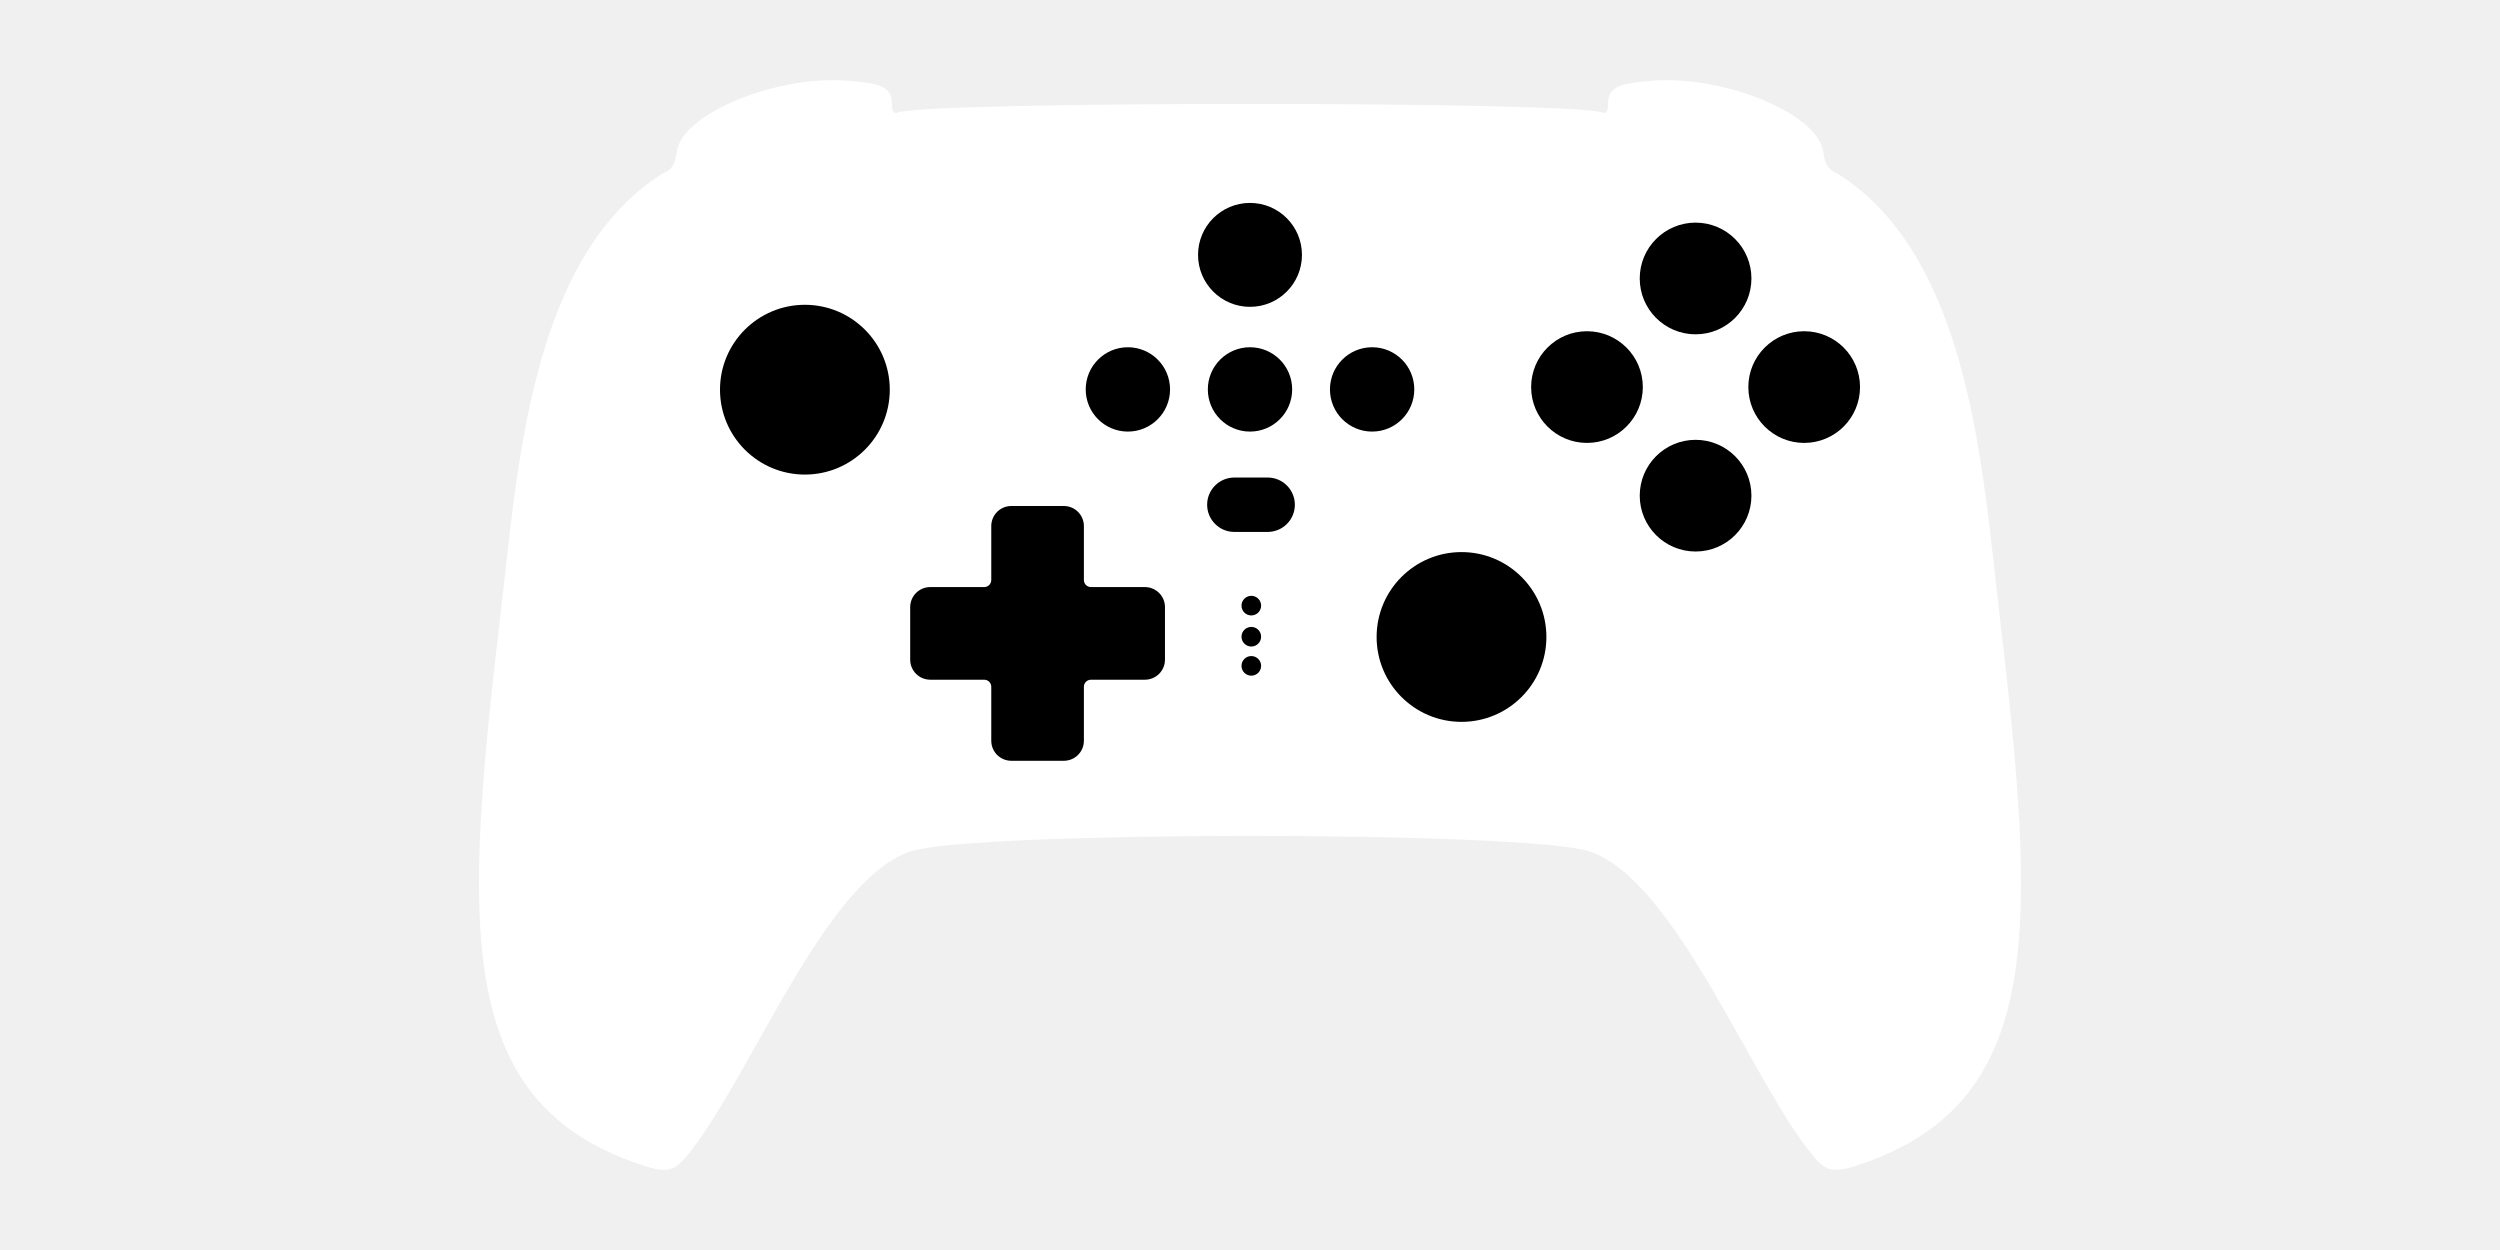
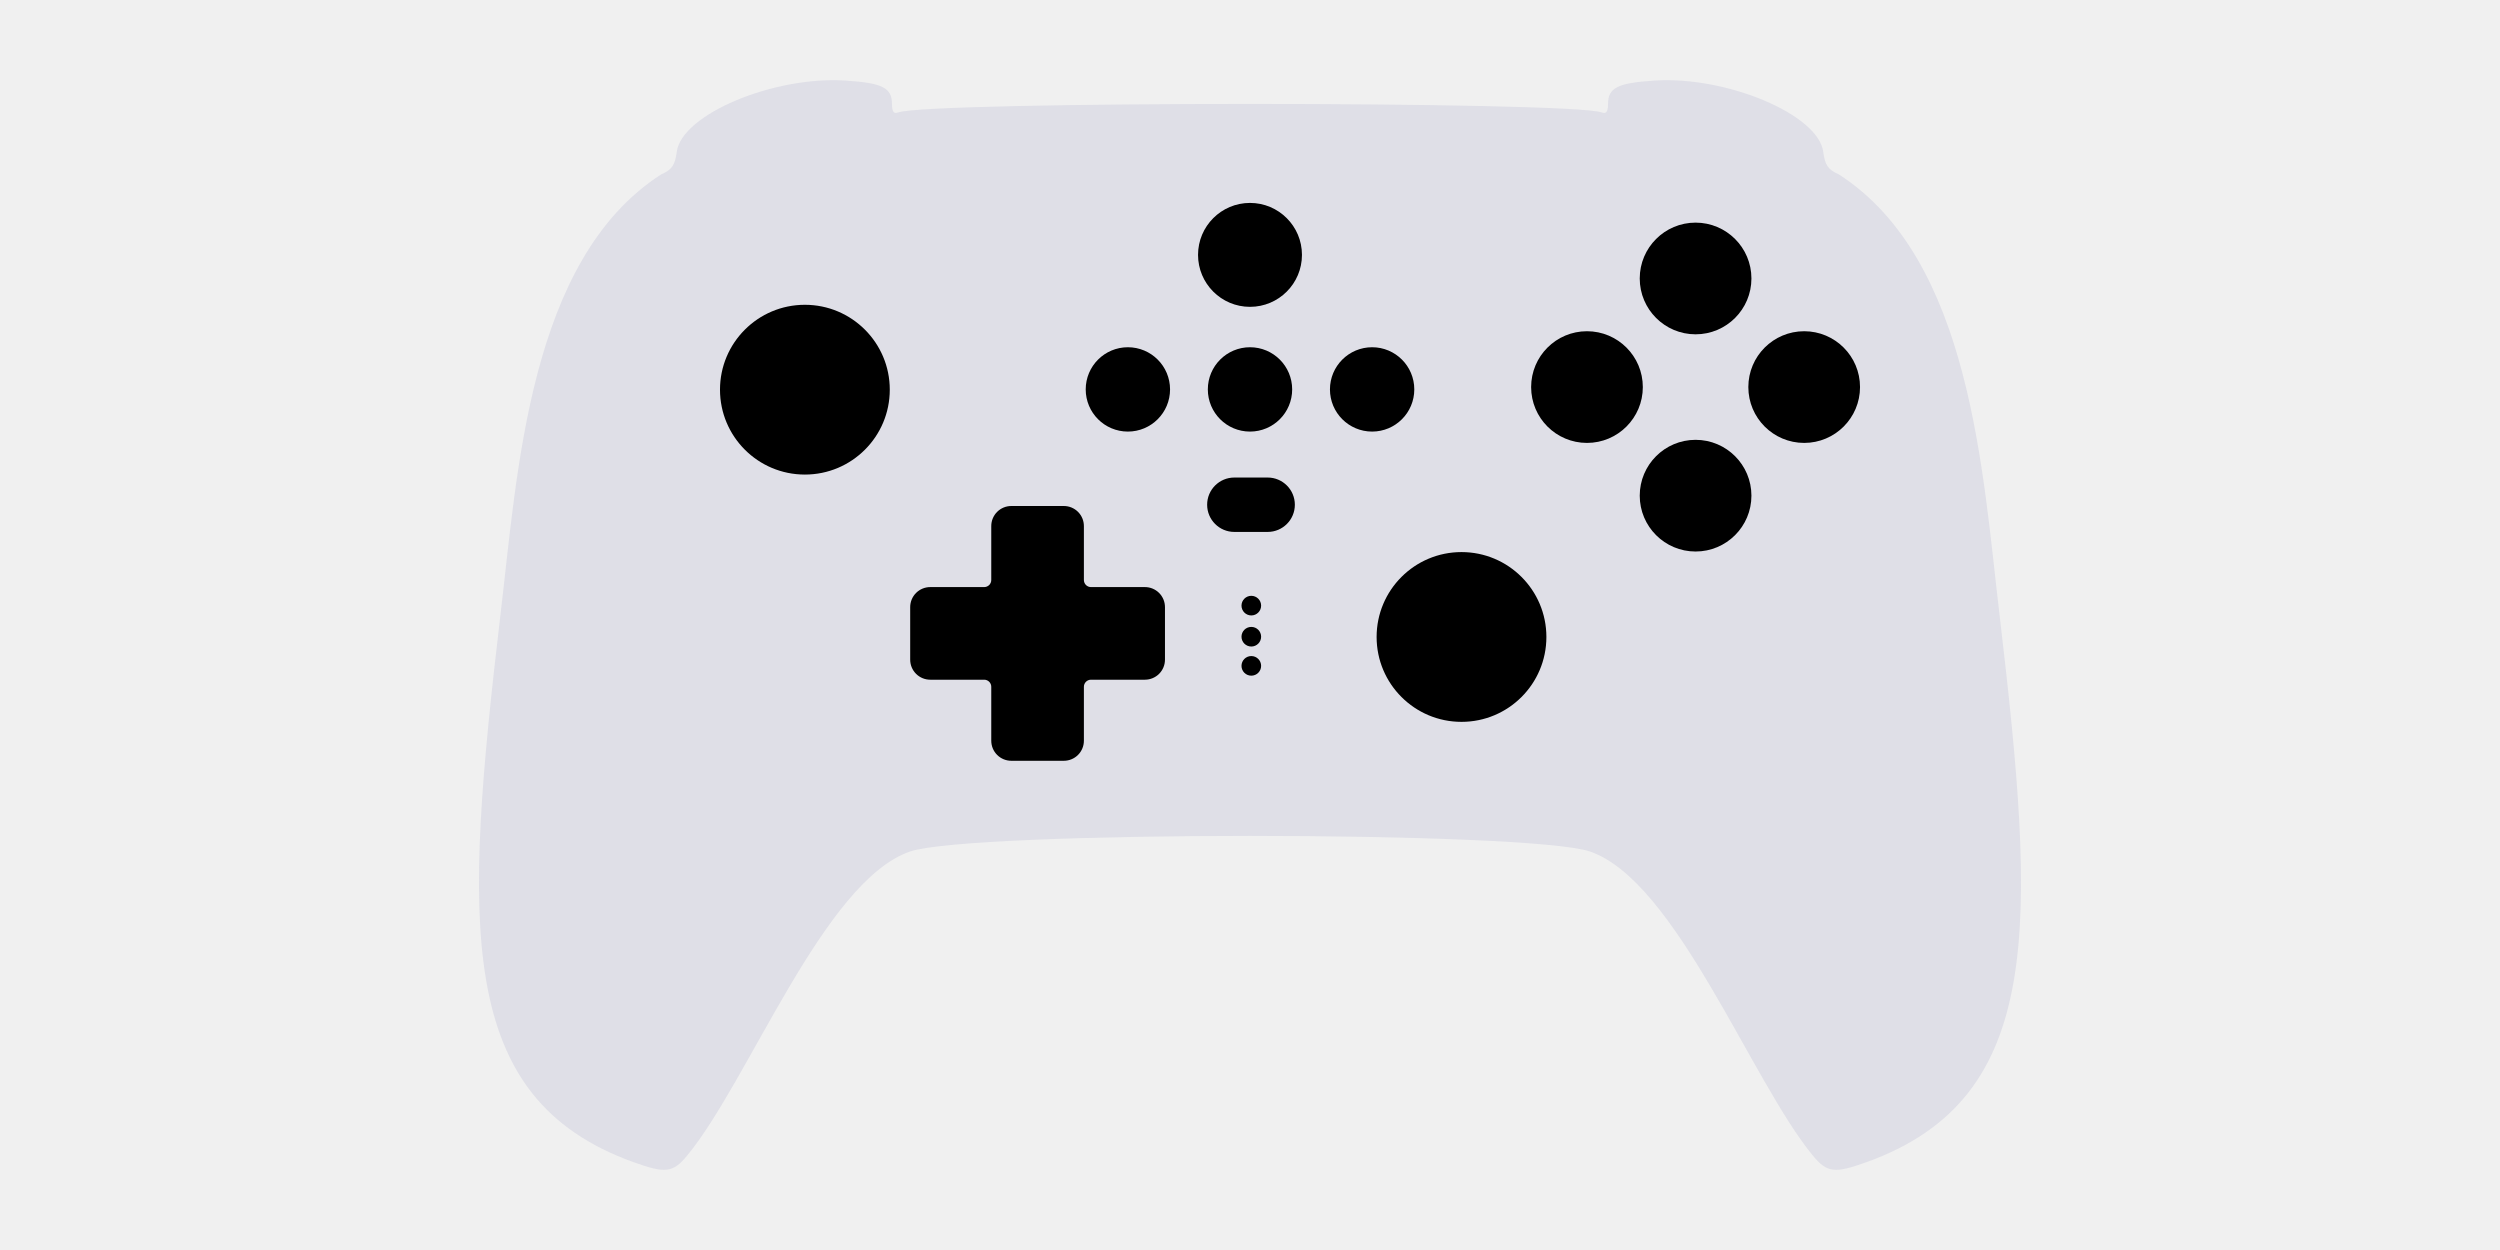
<svg xmlns="http://www.w3.org/2000/svg" width="1000" height="500">
-   <g transform="translate(175.205 -9.836)scale(1.29918)">
-     <path d="M125.485 32.378c-22.162-1.455-50.43 10.417-51.969 21.893-.562 4.19-1.478 5.521-4.818 7-40.76 26.209-44.255 92.015-49.448 135.367-11.27 95.804-14.144 148.92 40.936 168.748 9.856 3.548 12.162 3.263 16.531-2.037 19.026-23.081 42.082-84.464 68.586-93.596 18.658-6.428 190.736-6.428 209.395 0 26.504 9.132 49.56 70.515 68.586 93.596 4.369 5.3 6.675 5.585 16.53 2.037 55.081-19.828 52.207-72.944 40.936-168.748-5.192-43.352-8.688-109.158-49.447-135.367-3.34-1.479-4.256-2.81-4.818-7-1.54-11.476-29.807-23.348-51.969-21.893-11.377.747-14.283 2.219-14.283 7.233 0 2.312-.573 3.094-1.893 2.588-9.143-3.509-207.541-3.507-216.68 0-1.32.506-1.892-.276-1.892-2.588 0-5.014-2.906-6.486-14.283-7.233" style="fill:#fff;fill-rule:evenodd;stroke:none;stroke-width:2.9;stroke-miterlimit:7;paint-order:stroke markers fill" />
-     <path d="M176.526 163.362a6.17 6.17 0 0 0-6.186 6.186v16.598a2.18 2.18 0 0 1-2.18 2.18h-16.597a6.17 6.17 0 0 0-6.186 6.185v16.147a6.17 6.17 0 0 0 6.186 6.185h16.597a2.18 2.18 0 0 1 2.18 2.18v16.597a6.17 6.17 0 0 0 6.186 6.186h16.148a6.17 6.17 0 0 0 6.184-6.186v-16.597a2.18 2.18 0 0 1 2.18-2.18h16.6a6.17 6.17 0 0 0 6.183-6.185v-16.147a6.17 6.17 0 0 0-6.184-6.185h-16.6a2.18 2.18 0 0 1-2.18-2.18v-16.598a6.17 6.17 0 0 0-6.183-6.185z" style="fill:#000;fill-rule:evenodd;stroke:none;stroke-width:2.623;stroke-miterlimit:7;paint-order:stroke markers fill" />
-     <circle cx="250.403" cy="194.037" r="3.021" style="font-variation-settings:normal;vector-effect:none;fill:#000;fill-opacity:1;fill-rule:evenodd;stroke-width:36.745;stroke-linecap:butt;stroke-linejoin:miter;stroke-miterlimit:4;stroke-dasharray:none;stroke-dashoffset:0;stroke-opacity:1;-inkscape-stroke:none;stop-color:#000" />
-     <circle cx="250.403" cy="203.608" r="3.021" style="font-variation-settings:normal;vector-effect:none;fill:#000;fill-opacity:1;fill-rule:evenodd;stroke-width:36.745;stroke-linecap:butt;stroke-linejoin:miter;stroke-miterlimit:4;stroke-dasharray:none;stroke-dashoffset:0;stroke-opacity:1;-inkscape-stroke:none;stop-color:#000" />
-     <circle cx="250.403" cy="212.581" r="3.021" style="font-variation-settings:normal;vector-effect:none;fill:#000;fill-opacity:1;fill-rule:evenodd;stroke-width:36.745;stroke-linecap:butt;stroke-linejoin:miter;stroke-miterlimit:4;stroke-dasharray:none;stroke-dashoffset:0;stroke-opacity:1;-inkscape-stroke:none;stop-color:#000" />
-     <circle cx="315.119" cy="203.686" r="26.137" style="font-variation-settings:normal;vector-effect:none;fill:#000;fill-opacity:1;fill-rule:evenodd;stroke-width:25.774;stroke-linecap:butt;stroke-linejoin:miter;stroke-miterlimit:4;stroke-dasharray:none;stroke-dashoffset:0;stroke-opacity:1;-inkscape-stroke:none;stop-color:#000" />
-     <circle cx="112.956" cy="127.549" r="26.137" style="font-variation-settings:normal;vector-effect:none;fill:#000;fill-opacity:1;fill-rule:evenodd;stroke-width:25.774;stroke-linecap:butt;stroke-linejoin:miter;stroke-miterlimit:4;stroke-dasharray:none;stroke-dashoffset:0;stroke-opacity:1;-inkscape-stroke:none;stop-color:#000" />
-     <rect width="27.004" height="16.749" x="236.805" y="154.596" ry="8.375" style="fill:#000;fill-opacity:1;fill-rule:evenodd;stroke:none;stroke-width:3.019;stroke-miterlimit:7;paint-order:stroke markers fill" />
-     <circle cx="353.751" cy="126.745" r="17.194" style="font-variation-settings:normal;vector-effect:none;fill:#000;fill-opacity:1;fill-rule:evenodd;stroke-width:34.376;stroke-linecap:butt;stroke-linejoin:miter;stroke-miterlimit:4;stroke-dasharray:none;stroke-dashoffset:0;stroke-opacity:1;-inkscape-stroke:none;stop-color:#000" />
-     <circle cx="-420.625" cy="126.745" r="17.194" style="font-variation-settings:normal;vector-effect:none;fill:#000;fill-opacity:1;fill-rule:evenodd;stroke-width:34.376;stroke-linecap:butt;stroke-linejoin:miter;stroke-miterlimit:4;stroke-dasharray:none;stroke-dashoffset:0;stroke-opacity:1;-inkscape-stroke:none;stop-color:#000" transform="scale(-1 1)" />
-     <circle cx="93.308" cy="-387.188" r="17.194" style="font-variation-settings:normal;vector-effect:none;fill:#000;fill-opacity:1;fill-rule:evenodd;stroke-width:34.376;stroke-linecap:butt;stroke-linejoin:miter;stroke-miterlimit:4;stroke-dasharray:none;stroke-dashoffset:0;stroke-opacity:1;-inkscape-stroke:none;stop-color:#000" transform="rotate(90)" />
-     <circle cx="-160.182" cy="-387.188" r="17.194" style="font-variation-settings:normal;vector-effect:none;fill:#000;fill-opacity:1;fill-rule:evenodd;stroke-width:34.376;stroke-linecap:butt;stroke-linejoin:miter;stroke-miterlimit:4;stroke-dasharray:none;stroke-dashoffset:0;stroke-opacity:1;-inkscape-stroke:none;stop-color:#000" transform="scale(1 -1)rotate(90)" />
-     <circle cx="250" cy="86.046" r="15.998" style="font-variation-settings:normal;vector-effect:none;fill:#000;fill-opacity:1;fill-rule:evenodd;stroke-width:31.985;stroke-linecap:butt;stroke-linejoin:miter;stroke-miterlimit:4;stroke-dasharray:none;stroke-dashoffset:0;stroke-opacity:1;-inkscape-stroke:none;stop-color:#000" />
-     <circle cx="250" cy="127.466" r="12.984" style="font-variation-settings:normal;vector-effect:none;fill:#000;fill-opacity:1;fill-rule:evenodd;stroke-width:34.067;stroke-linecap:butt;stroke-linejoin:miter;stroke-miterlimit:4;stroke-dasharray:none;stroke-dashoffset:0;stroke-opacity:1;-inkscape-stroke:none;stop-color:#000" />
-     <circle cx="287.599" cy="127.466" r="12.984" style="font-variation-settings:normal;vector-effect:none;fill:#000;fill-opacity:1;fill-rule:evenodd;stroke-width:34.067;stroke-linecap:butt;stroke-linejoin:miter;stroke-miterlimit:4;stroke-dasharray:none;stroke-dashoffset:0;stroke-opacity:1;-inkscape-stroke:none;stop-color:#000" />
-     <circle cx="-212.402" cy="127.466" r="12.984" style="font-variation-settings:normal;vector-effect:none;fill:#000;fill-opacity:1;fill-rule:evenodd;stroke-width:34.067;stroke-linecap:butt;stroke-linejoin:miter;stroke-miterlimit:4;stroke-dasharray:none;stroke-dashoffset:0;stroke-opacity:1;-inkscape-stroke:none;stop-color:#000" transform="scale(-1 1)" />
-   </g>
+   <path d="M338.233 32.229c-28.793-1.89-65.518 13.533-67.517 28.443-.73 5.443-1.92 7.173-6.26 9.094-52.955 34.05-57.495 119.544-64.242 175.866-14.642 124.467-18.375 193.474 53.183 219.234 12.805 4.61 15.801 4.24 21.477-2.646 24.718-29.987 54.672-109.734 89.106-121.598 24.24-8.351 247.8-8.351 272.042 0 34.433 11.864 64.387 91.611 89.105 121.598 5.676 6.885 8.672 7.256 21.476 2.646 71.56-25.76 67.826-94.767 53.183-219.234-6.746-56.322-11.287-141.816-64.24-175.866-4.34-1.921-5.53-3.65-6.26-9.094-2.001-14.91-38.725-30.333-67.517-28.443-14.781.97-18.556 2.883-18.556 9.397 0 3.004-.745 4.02-2.46 3.362-11.878-4.559-269.633-4.556-281.506 0-1.715.657-2.458-.358-2.458-3.362 0-6.514-3.776-8.427-18.556-9.397" style="fill:#dfdfe7;fill-rule:evenodd;stroke:none;stroke-width:3.768;stroke-miterlimit:7;paint-order:stroke markers fill;fill-opacity:1" />
+   <path d="M404.544 202.4a8.016 8.016 0 0 0-8.037 8.037v21.564a2.83 2.83 0 0 1-2.832 2.832h-21.562a8.016 8.016 0 0 0-8.037 8.036v20.978a8.016 8.016 0 0 0 8.037 8.035h21.562a2.83 2.83 0 0 1 2.832 2.832v21.563a8.016 8.016 0 0 0 8.037 8.037h20.98a8.016 8.016 0 0 0 8.033-8.037v-21.563a2.83 2.83 0 0 1 2.833-2.832h21.566a8.016 8.016 0 0 0 8.033-8.035v-20.978a8.016 8.016 0 0 0-8.034-8.036h-21.567a2.83 2.83 0 0 1-2.832-2.832v-21.564a8.016 8.016 0 0 0-8.033-8.035z" style="fill:#000;fill-rule:evenodd;stroke:none;stroke-width:3.408;stroke-miterlimit:7;paint-order:stroke markers fill" />
+   <circle cx="500.524" cy="242.253" r="3.925" style="font-variation-settings:normal;vector-effect:none;fill:#000;fill-opacity:1;fill-rule:evenodd;stroke-width:47.739;stroke-linecap:butt;stroke-linejoin:miter;stroke-miterlimit:4;stroke-dasharray:none;stroke-dashoffset:0;stroke-opacity:1;-inkscape-stroke:none;stop-color:#000" />
+   <circle cx="500.524" cy="254.687" r="3.925" style="font-variation-settings:normal;vector-effect:none;fill:#000;fill-opacity:1;fill-rule:evenodd;stroke-width:47.739;stroke-linecap:butt;stroke-linejoin:miter;stroke-miterlimit:4;stroke-dasharray:none;stroke-dashoffset:0;stroke-opacity:1;-inkscape-stroke:none;stop-color:#000" />
+   <circle cx="500.524" cy="266.345" r="3.925" style="font-variation-settings:normal;vector-effect:none;fill:#000;fill-opacity:1;fill-rule:evenodd;stroke-width:47.739;stroke-linecap:butt;stroke-linejoin:miter;stroke-miterlimit:4;stroke-dasharray:none;stroke-dashoffset:0;stroke-opacity:1;-inkscape-stroke:none;stop-color:#000" />
+   <circle cx="584.601" cy="254.789" r="33.957" style="font-variation-settings:normal;vector-effect:none;fill:#000;fill-opacity:1;fill-rule:evenodd;stroke-width:33.485;stroke-linecap:butt;stroke-linejoin:miter;stroke-miterlimit:4;stroke-dasharray:none;stroke-dashoffset:0;stroke-opacity:1;-inkscape-stroke:none;stop-color:#000" />
+   <circle cx="321.955" cy="155.873" r="33.957" style="font-variation-settings:normal;vector-effect:none;fill:#000;fill-opacity:1;fill-rule:evenodd;stroke-width:33.485;stroke-linecap:butt;stroke-linejoin:miter;stroke-miterlimit:4;stroke-dasharray:none;stroke-dashoffset:0;stroke-opacity:1;-inkscape-stroke:none;stop-color:#000" />
+   <rect width="35.083" height="21.76" x="482.857" y="191.012" ry="10.881" style="fill:#000;fill-opacity:1;fill-rule:evenodd;stroke:none;stroke-width:3.922;stroke-miterlimit:7;paint-order:stroke markers fill" />
+   <circle cx="634.791" cy="154.829" r="22.338" style="font-variation-settings:normal;vector-effect:none;fill:#000;fill-opacity:1;fill-rule:evenodd;stroke-width:44.661;stroke-linecap:butt;stroke-linejoin:miter;stroke-miterlimit:4;stroke-dasharray:none;stroke-dashoffset:0;stroke-opacity:1;-inkscape-stroke:none;stop-color:#000" />
+   <circle cx="-721.673" cy="154.829" r="22.338" style="font-variation-settings:normal;vector-effect:none;fill:#000;fill-opacity:1;fill-rule:evenodd;stroke-width:44.661;stroke-linecap:butt;stroke-linejoin:miter;stroke-miterlimit:4;stroke-dasharray:none;stroke-dashoffset:0;stroke-opacity:1;-inkscape-stroke:none;stop-color:#000" transform="scale(-1 1)" />
+   <circle cx="111.388" cy="-678.232" r="22.338" style="font-variation-settings:normal;vector-effect:none;fill:#000;fill-opacity:1;fill-rule:evenodd;stroke-width:44.661;stroke-linecap:butt;stroke-linejoin:miter;stroke-miterlimit:4;stroke-dasharray:none;stroke-dashoffset:0;stroke-opacity:1;-inkscape-stroke:none;stop-color:#000" transform="rotate(90)" />
+   <circle cx="-198.269" cy="-678.232" r="22.338" style="font-variation-settings:normal;vector-effect:none;fill:#000;fill-opacity:1;fill-rule:evenodd;stroke-width:44.661;stroke-linecap:butt;stroke-linejoin:miter;stroke-miterlimit:4;stroke-dasharray:none;stroke-dashoffset:0;stroke-opacity:1;-inkscape-stroke:none;stop-color:#000" transform="scale(1 -1)rotate(90)" />
+   <circle cx="500" cy="101.953" r="20.784" style="font-variation-settings:normal;vector-effect:none;fill:#000;fill-opacity:1;fill-rule:evenodd;stroke-width:41.554;stroke-linecap:butt;stroke-linejoin:miter;stroke-miterlimit:4;stroke-dasharray:none;stroke-dashoffset:0;stroke-opacity:1;-inkscape-stroke:none;stop-color:#000" />
+   <circle cx="500" cy="155.765" r="16.869" style="font-variation-settings:normal;vector-effect:none;fill:#000;fill-opacity:1;fill-rule:evenodd;stroke-width:44.259;stroke-linecap:butt;stroke-linejoin:miter;stroke-miterlimit:4;stroke-dasharray:none;stroke-dashoffset:0;stroke-opacity:1;-inkscape-stroke:none;stop-color:#000" />
+   <circle cx="548.848" cy="155.765" r="16.869" style="font-variation-settings:normal;vector-effect:none;fill:#000;fill-opacity:1;fill-rule:evenodd;stroke-width:44.259;stroke-linecap:butt;stroke-linejoin:miter;stroke-miterlimit:4;stroke-dasharray:none;stroke-dashoffset:0;stroke-opacity:1;-inkscape-stroke:none;stop-color:#000" />
+   <circle cx="-451.153" cy="155.765" r="16.869" style="font-variation-settings:normal;vector-effect:none;fill:#000;fill-opacity:1;fill-rule:evenodd;stroke-width:44.259;stroke-linecap:butt;stroke-linejoin:miter;stroke-miterlimit:4;stroke-dasharray:none;stroke-dashoffset:0;stroke-opacity:1;-inkscape-stroke:none;stop-color:#000" transform="scale(-1 1)" />
</svg>
